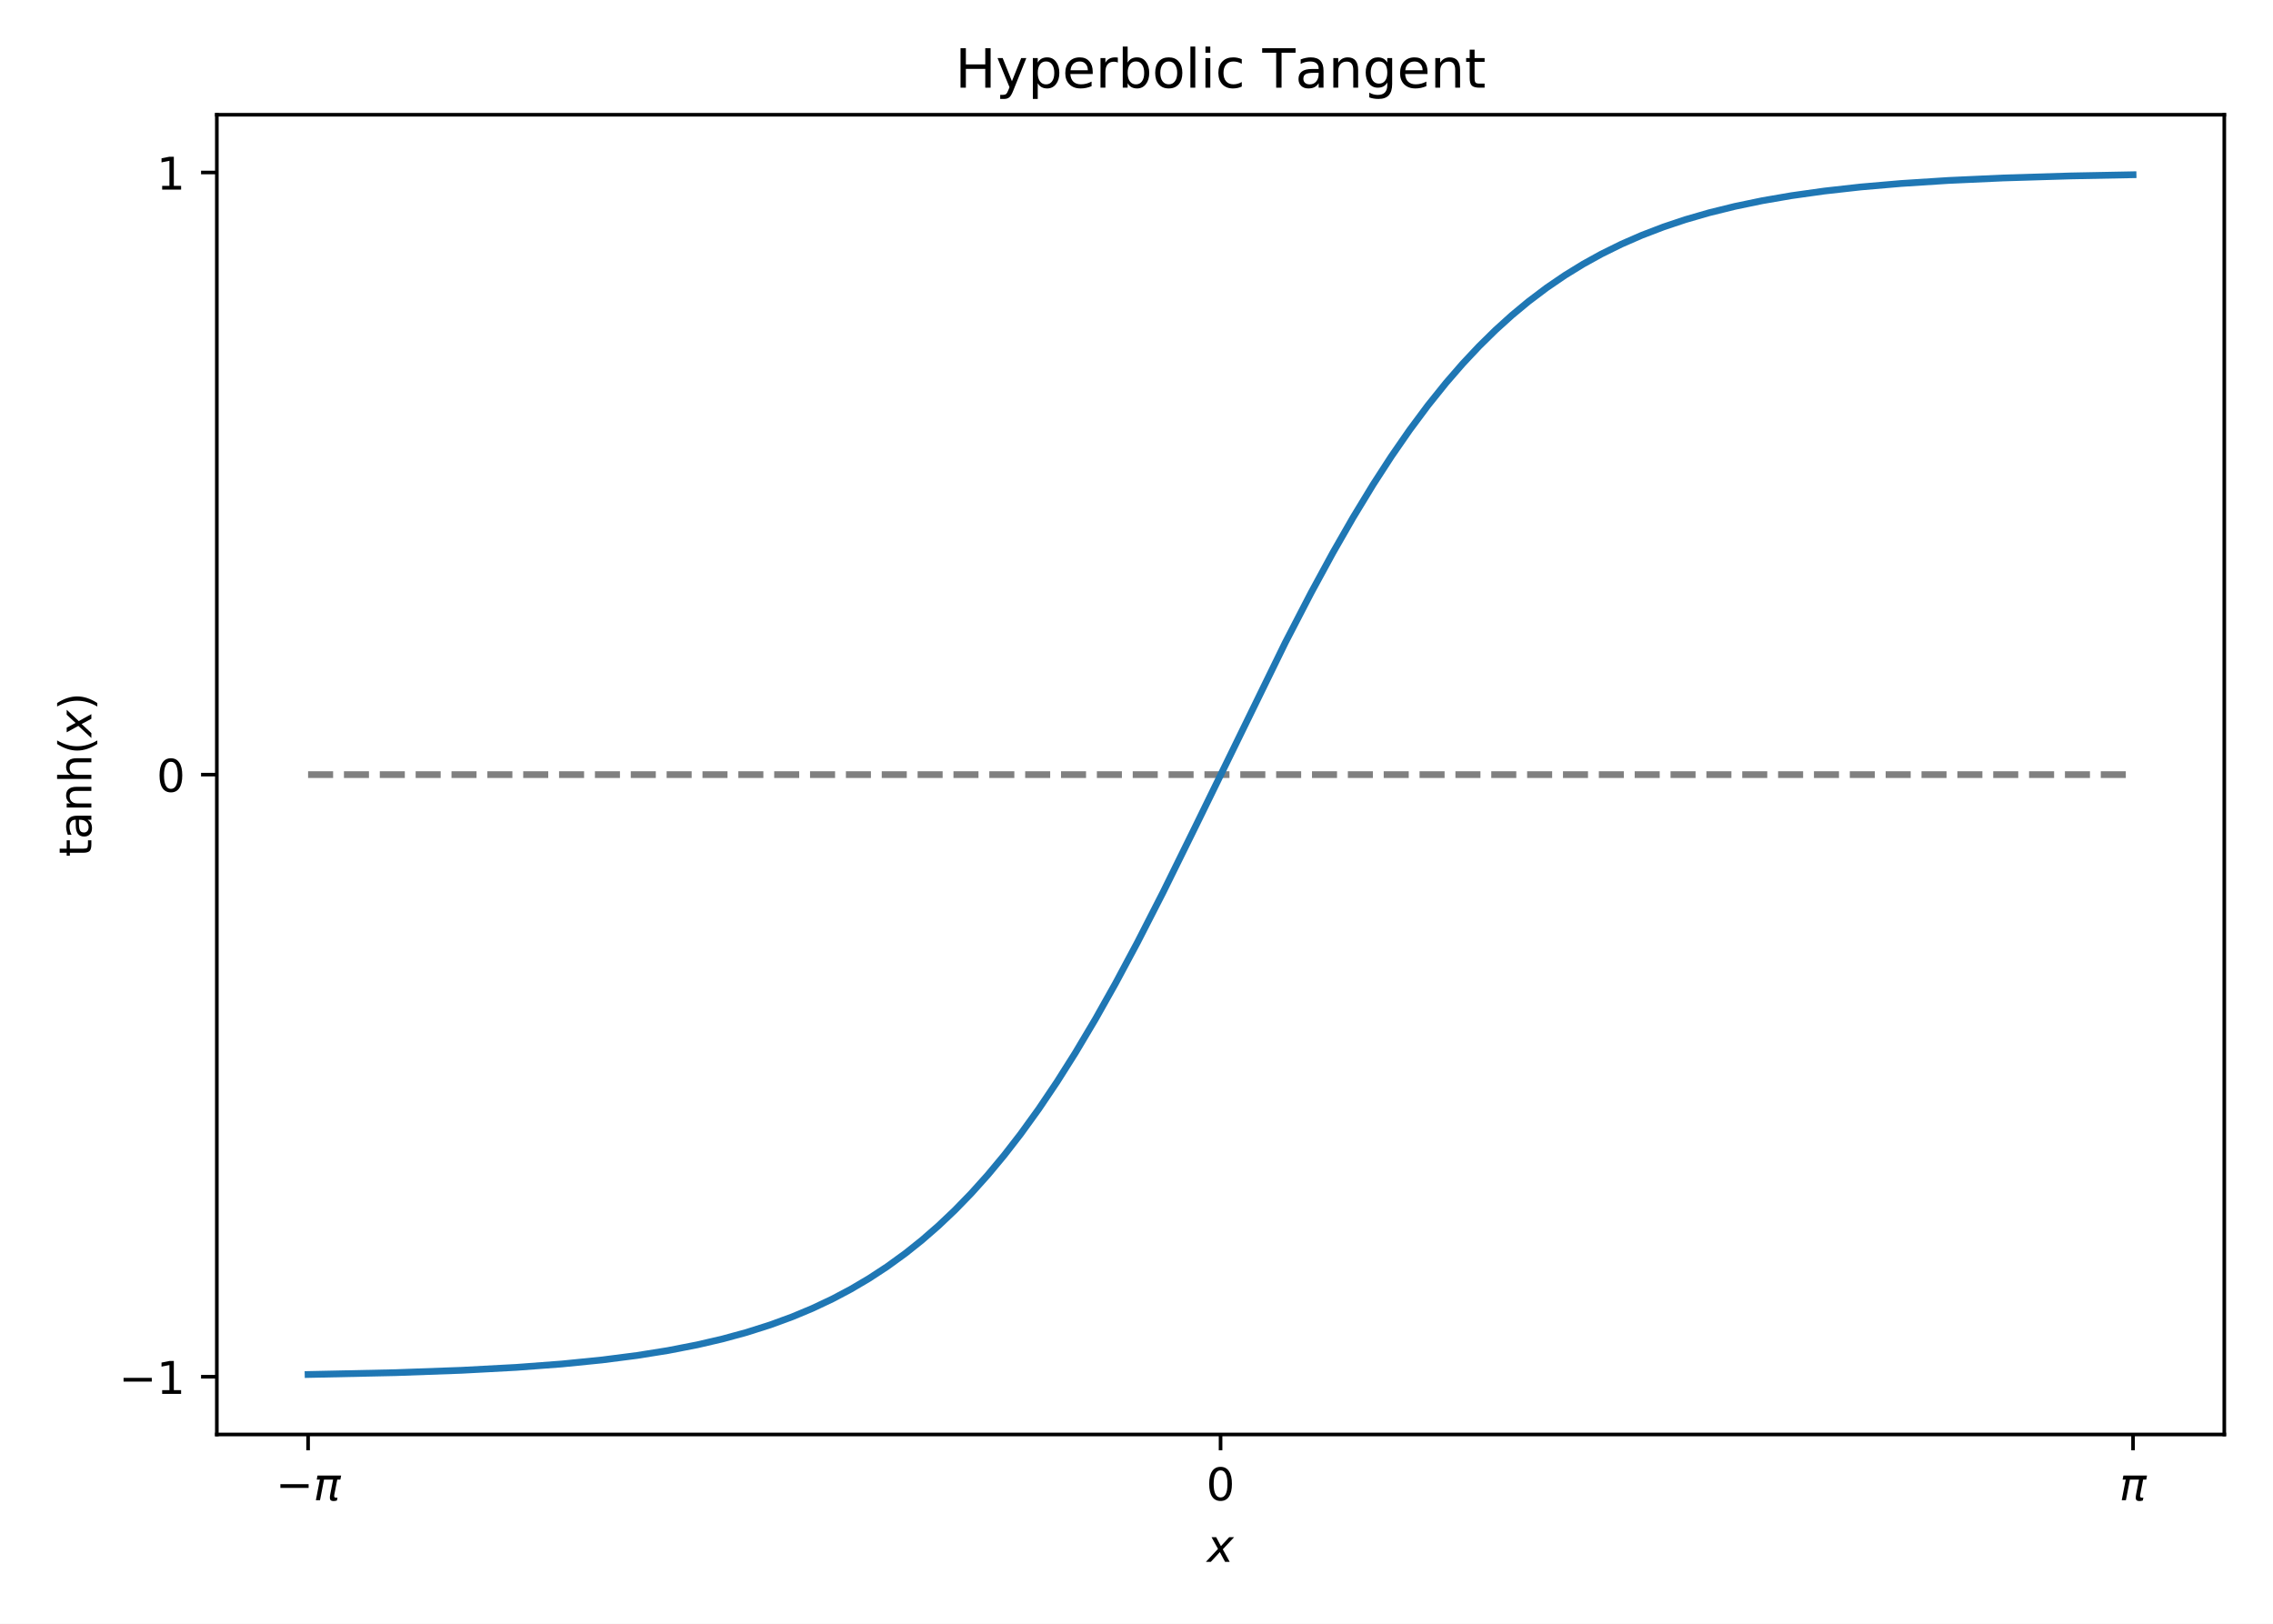
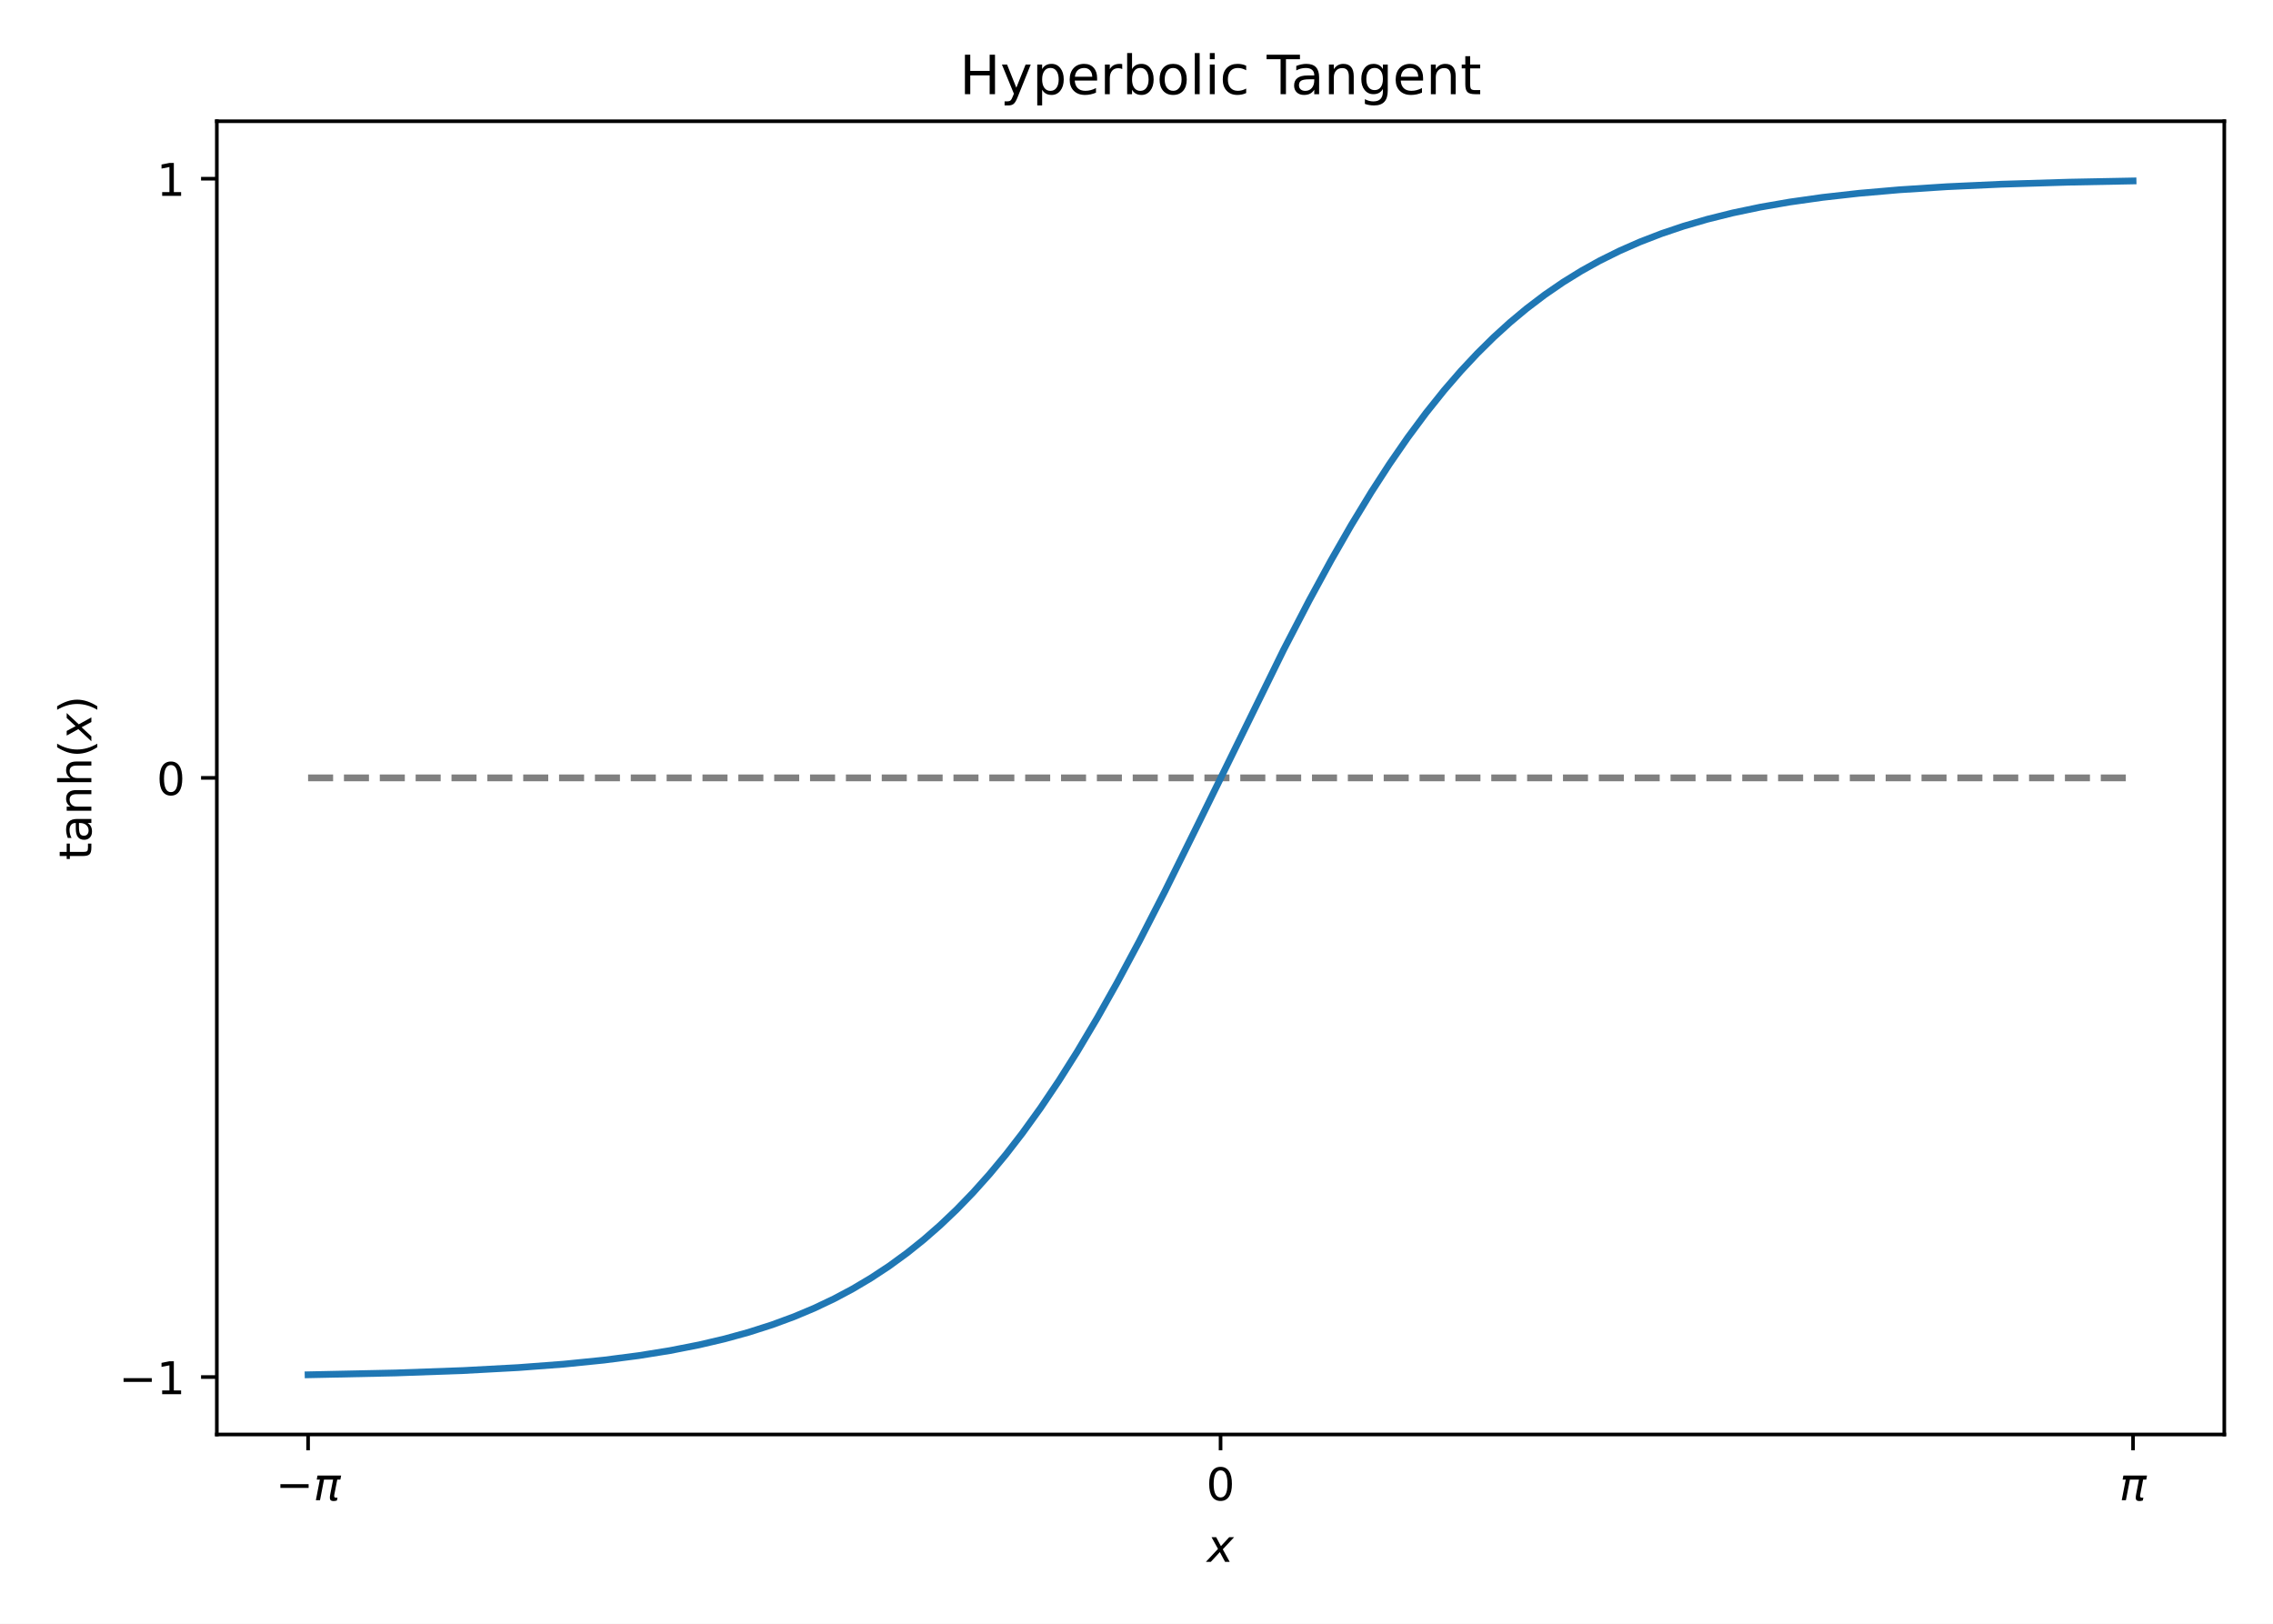
<svg xmlns="http://www.w3.org/2000/svg" xmlns:xlink="http://www.w3.org/1999/xlink" height="360pt" version="1.1" viewBox="0 0 504 360" width="504pt">
  <defs>
-     <style type="text/css">
- *{stroke-linecap:butt;stroke-linejoin:round;}
-   </style>
+     <style type="text/css">*{stroke-linecap:butt;stroke-linejoin:round;}</style>
  </defs>
  <g id="figure_1">
    <g id="patch_1">
      <path d="M 0 360  L 504 360  L 504 0  L 0 0  z " style="fill:#ffffff;" />
    </g>
    <g id="axes_1">
      <g id="patch_2">
-         <path d="M 48.08 318.04  L 493.2 318.04  L 493.2 25.44  L 48.08 25.44  z " style="fill:#ffffff;" />
+         <path d="M 48.08 318.04  L 493.2 318.04  L 493.2 26.88  L 48.08 26.88  z " style="fill:#ffffff;" />
      </g>
      <g id="matplotlib.axis_1">
        <g id="xtick_1">
          <g id="line2d_1">
            <defs>
-               <path d="M 0 0  L 0 3.5  " id="m9253fa648f" style="stroke:#000000;stroke-width:0.8;" />
+               <path d="M 0 0  L 0 3.5  " id="me6d5d33929" style="stroke:#000000;stroke-width:0.8;" />
            </defs>
            <g>
-               <use style="stroke:#000000;stroke-width:0.8;" x="68.313" xlink:href="#m9253fa648f" y="318.04" />
+               <use style="stroke:#000000;stroke-width:0.8;" x="68.313" xlink:href="#me6d5d33929" y="318.04" />
            </g>
          </g>
          <g id="text_1">
-             <defs>
-               <path d="M 10.594 35.5  L 73.188 35.5  L 73.188 27.203  L 10.594 27.203  z " id="DejaVuSans-8722" />
-               <path d="M 9.125 54.688  L 61.531 54.688  L 59.766 45.703  L 52.875 45.703  L 46.344 12.109  Q 45.656 8.594 46.578 7.031  Q 47.469 5.516 50.141 5.516  Q 50.875 5.516 51.953 5.672  Q 53.078 5.766 53.422 5.812  L 52.156 -0.688  Q 50.344 -1.312 48.484 -1.609  Q 46.578 -1.906 44.781 -1.906  Q 38.922 -1.906 37.312 1.266  Q 35.688 4.5 37.359 13.094  L 43.703 45.703  L 23.531 45.703  L 14.656 0  L 5.469 0  L 14.359 45.703  L 7.375 45.703  z " id="DejaVuSans-Oblique-960" />
-             </defs>
            <g transform="translate(61.11273 332.6384)scale(0.1 -0.1)">
-               <use transform="translate(0 0.3125)" xlink:href="#DejaVuSans-8722" />
-               <use transform="translate(83.78906 0.3125)" xlink:href="#DejaVuSans-Oblique-960" />
+               <defs>
+                 <path d="M 678 2272  L 4684 2272  L 4684 1741  L 678 1741  L 678 2272  z " id="DejaVuSans-2212" transform="scale(0.015625)" />
+                 <path d="M 584 3500  L 3938 3500  L 3825 2925  L 3384 2925  L 2966 775  Q 2922 550 2981 450  Q 3038 353 3209 353  Q 3256 353 3325 363  Q 3397 369 3419 372  L 3338 -44  Q 3222 -84 3103 -103  Q 2981 -122 2866 -122  Q 2491 -122 2388 81  Q 2284 288 2391 838  L 2797 2925  L 1506 2925  L 938 0  L 350 0  L 919 2925  L 472 2925  L 584 3500  z " id="DejaVuSans-Oblique-3c0" transform="scale(0.015625)" />
+               </defs>
+               <use transform="translate(0 0.3125)" xlink:href="#DejaVuSans-2212" />
+               <use transform="translate(83.78906 0.3125)" xlink:href="#DejaVuSans-Oblique-3c0" />
            </g>
          </g>
        </g>
        <g id="xtick_2">
          <g id="line2d_2">
            <g>
-               <use style="stroke:#000000;stroke-width:0.8;" x="270.64" xlink:href="#m9253fa648f" y="318.04" />
+               <use style="stroke:#000000;stroke-width:0.8;" x="270.64" xlink:href="#me6d5d33929" y="318.04" />
            </g>
          </g>
          <g id="text_2">
-             <defs>
-               <path d="M 31.781 66.406  Q 24.172 66.406 20.328 58.906  Q 16.5 51.422 16.5 36.375  Q 16.5 21.391 20.328 13.891  Q 24.172 6.391 31.781 6.391  Q 39.453 6.391 43.281 13.891  Q 47.125 21.391 47.125 36.375  Q 47.125 51.422 43.281 58.906  Q 39.453 66.406 31.781 66.406  z M 31.781 74.219  Q 44.047 74.219 50.516 64.516  Q 56.984 54.828 56.984 36.375  Q 56.984 17.969 50.516 8.266  Q 44.047 -1.422 31.781 -1.422  Q 19.531 -1.422 13.062 8.266  Q 6.594 17.969 6.594 36.375  Q 6.594 54.828 13.062 64.516  Q 19.531 74.219 31.781 74.219  z " id="DejaVuSans-48" />
-             </defs>
            <g transform="translate(267.4588 332.6384)scale(0.1 -0.1)">
-               <use xlink:href="#DejaVuSans-48" />
+               <defs>
+                 <path d="M 2034 4250  Q 1547 4250 1301 3770  Q 1056 3291 1056 2328  Q 1056 1369 1301 889  Q 1547 409 2034 409  Q 2525 409 2770 889  Q 3016 1369 3016 2328  Q 3016 3291 2770 3770  Q 2525 4250 2034 4250  z M 2034 4750  Q 2819 4750 3233 4129  Q 3647 3509 3647 2328  Q 3647 1150 3233 529  Q 2819 -91 2034 -91  Q 1250 -91 836 529  Q 422 1150 422 2328  Q 422 3509 836 4129  Q 1250 4750 2034 4750  z " id="DejaVuSans-30" transform="scale(0.015625)" />
+               </defs>
+               <use xlink:href="#DejaVuSans-30" />
            </g>
          </g>
        </g>
        <g id="xtick_3">
          <g id="line2d_3">
            <g>
-               <use style="stroke:#000000;stroke-width:0.8;" x="472.967" xlink:href="#m9253fa648f" y="318.04" />
+               <use style="stroke:#000000;stroke-width:0.8;" x="472.967" xlink:href="#me6d5d33929" y="318.04" />
            </g>
          </g>
          <g id="text_3">
            <g transform="translate(469.9173 332.6384)scale(0.1 -0.1)">
-               <use transform="translate(0 0.3125)" xlink:href="#DejaVuSans-Oblique-960" />
+               <use transform="translate(0 0.3125)" xlink:href="#DejaVuSans-Oblique-3c0" />
            </g>
          </g>
        </g>
        <g id="text_4">
-           <defs>
-             <path d="M 60.016 54.688  L 34.906 27.875  L 50.297 0  L 39.984 0  L 28.422 21.688  L 8.297 0  L -2.594 0  L 24.312 28.812  L 10.016 54.688  L 20.312 54.688  L 30.812 34.906  L 49.125 54.688  z " id="DejaVuSans-Oblique-120" />
-           </defs>
          <g transform="translate(267.64 346.3166)scale(0.1 -0.1)">
-             <use transform="translate(0 0.3125)" xlink:href="#DejaVuSans-Oblique-120" />
+             <defs>
+               <path d="M 3841 3500  L 2234 1784  L 3219 0  L 2559 0  L 1819 1388  L 531 0  L -166 0  L 1556 1844  L 641 3500  L 1300 3500  L 1972 2234  L 3144 3500  L 3841 3500  z " id="DejaVuSans-Oblique-78" transform="scale(0.015625)" />
+             </defs>
+             <use transform="translate(0 0.3125)" xlink:href="#DejaVuSans-Oblique-78" />
          </g>
        </g>
      </g>
      <g id="matplotlib.axis_2">
        <g id="ytick_1">
          <g id="line2d_4">
            <defs>
-               <path d="M 0 0  L -3.5 0  " id="m3c46167d70" style="stroke:#000000;stroke-width:0.8;" />
+               <path d="M 0 0  L -3.5 0  " id="mf6aa033a18" style="stroke:#000000;stroke-width:0.8;" />
            </defs>
            <g>
-               <use style="stroke:#000000;stroke-width:0.8;" x="48.08" xlink:href="#m3c46167d70" y="305.238" />
+               <use style="stroke:#000000;stroke-width:0.8;" x="48.08" xlink:href="#mf6aa033a18" y="305.301" />
            </g>
          </g>
          <g id="text_5">
-             <defs>
-               <path d="M 12.406 8.297  L 28.516 8.297  L 28.516 63.922  L 10.984 60.406  L 10.984 69.391  L 28.422 72.906  L 38.281 72.906  L 38.281 8.297  L 54.391 8.297  L 54.391 0  L 12.406 0  z " id="DejaVuSans-49" />
-             </defs>
-             <g transform="translate(26.33781 309.0369)scale(0.1 -0.1)">
-               <use xlink:href="#DejaVuSans-8722" />
-               <use x="83.789" xlink:href="#DejaVuSans-49" />
+             <g transform="translate(26.33781 309.0999)scale(0.1 -0.1)">
+               <defs>
+                 <path d="M 794 531  L 1825 531  L 1825 4091  L 703 3866  L 703 4441  L 1819 4666  L 2450 4666  L 2450 531  L 3481 531  L 3481 0  L 794 0  L 794 531  z " id="DejaVuSans-31" transform="scale(0.015625)" />
+               </defs>
+               <use xlink:href="#DejaVuSans-2212" />
+               <use x="83.789" xlink:href="#DejaVuSans-31" />
            </g>
          </g>
        </g>
        <g id="ytick_2">
          <g id="line2d_5">
            <g>
-               <use style="stroke:#000000;stroke-width:0.8;" x="48.08" xlink:href="#m3c46167d70" y="171.74" />
+               <use style="stroke:#000000;stroke-width:0.8;" x="48.08" xlink:href="#mf6aa033a18" y="172.46" />
            </g>
          </g>
          <g id="text_6">
-             <g transform="translate(34.7175 175.5392)scale(0.1 -0.1)">
-               <use xlink:href="#DejaVuSans-48" />
+             <g transform="translate(34.7175 176.2592)scale(0.1 -0.1)">
+               <use xlink:href="#DejaVuSans-30" />
            </g>
          </g>
        </g>
        <g id="ytick_3">
          <g id="line2d_6">
            <g>
-               <use style="stroke:#000000;stroke-width:0.8;" x="48.08" xlink:href="#m3c46167d70" y="38.242" />
+               <use style="stroke:#000000;stroke-width:0.8;" x="48.08" xlink:href="#mf6aa033a18" y="39.619" />
            </g>
          </g>
          <g id="text_7">
-             <g transform="translate(34.7175 42.04155)scale(0.1 -0.1)">
-               <use xlink:href="#DejaVuSans-49" />
+             <g transform="translate(34.7175 43.41854)scale(0.1 -0.1)">
+               <use xlink:href="#DejaVuSans-31" />
            </g>
          </g>
        </g>
        <g id="text_8">
-           <defs>
-             <path d="M 18.312 70.219  L 18.312 54.688  L 36.812 54.688  L 36.812 47.703  L 18.312 47.703  L 18.312 18.016  Q 18.312 11.328 20.141 9.422  Q 21.969 7.516 27.594 7.516  L 36.812 7.516  L 36.812 0  L 27.594 0  Q 17.188 0 13.234 3.875  Q 9.281 7.766 9.281 18.016  L 9.281 47.703  L 2.688 47.703  L 2.688 54.688  L 9.281 54.688  L 9.281 70.219  z " id="DejaVuSans-116" />
-             <path d="M 34.281 27.484  Q 23.391 27.484 19.188 25  Q 14.984 22.516 14.984 16.5  Q 14.984 11.719 18.141 8.906  Q 21.297 6.109 26.703 6.109  Q 34.188 6.109 38.703 11.406  Q 43.219 16.703 43.219 25.484  L 43.219 27.484  z M 52.203 31.203  L 52.203 0  L 43.219 0  L 43.219 8.297  Q 40.141 3.328 35.547 0.953  Q 30.953 -1.422 24.312 -1.422  Q 15.922 -1.422 10.953 3.297  Q 6 8.016 6 15.922  Q 6 25.141 12.172 29.828  Q 18.359 34.516 30.609 34.516  L 43.219 34.516  L 43.219 35.406  Q 43.219 41.609 39.141 45  Q 35.062 48.391 27.688 48.391  Q 23 48.391 18.547 47.266  Q 14.109 46.141 10.016 43.891  L 10.016 52.203  Q 14.938 54.109 19.578 55.047  Q 24.219 56 28.609 56  Q 40.484 56 46.344 49.844  Q 52.203 43.703 52.203 31.203  z " id="DejaVuSans-97" />
-             <path d="M 54.891 33.016  L 54.891 0  L 45.906 0  L 45.906 32.719  Q 45.906 40.484 42.875 44.328  Q 39.844 48.188 33.797 48.188  Q 26.516 48.188 22.312 43.547  Q 18.109 38.922 18.109 30.906  L 18.109 0  L 9.078 0  L 9.078 54.688  L 18.109 54.688  L 18.109 46.188  Q 21.344 51.125 25.703 53.562  Q 30.078 56 35.797 56  Q 45.219 56 50.047 50.172  Q 54.891 44.344 54.891 33.016  z " id="DejaVuSans-110" />
-             <path d="M 54.891 33.016  L 54.891 0  L 45.906 0  L 45.906 32.719  Q 45.906 40.484 42.875 44.328  Q 39.844 48.188 33.797 48.188  Q 26.516 48.188 22.312 43.547  Q 18.109 38.922 18.109 30.906  L 18.109 0  L 9.078 0  L 9.078 75.984  L 18.109 75.984  L 18.109 46.188  Q 21.344 51.125 25.703 53.562  Q 30.078 56 35.797 56  Q 45.219 56 50.047 50.172  Q 54.891 44.344 54.891 33.016  z " id="DejaVuSans-104" />
-             <path d="M 31 75.875  Q 24.469 64.656 21.281 53.656  Q 18.109 42.672 18.109 31.391  Q 18.109 20.125 21.312 9.062  Q 24.516 -2 31 -13.188  L 23.188 -13.188  Q 15.875 -1.703 12.234 9.375  Q 8.594 20.453 8.594 31.391  Q 8.594 42.281 12.203 53.312  Q 15.828 64.359 23.188 75.875  z " id="DejaVuSans-40" />
-             <path d="M 8.016 75.875  L 15.828 75.875  Q 23.141 64.359 26.781 53.312  Q 30.422 42.281 30.422 31.391  Q 30.422 20.453 26.781 9.375  Q 23.141 -1.703 15.828 -13.188  L 8.016 -13.188  Q 14.5 -2 17.703 9.062  Q 20.906 20.125 20.906 31.391  Q 20.906 42.672 17.703 53.656  Q 14.5 64.656 8.016 75.875  z " id="DejaVuSans-41" />
-           </defs>
-           <g transform="translate(20.25812 189.99)rotate(-90)scale(0.1 -0.1)">
-             <use transform="translate(0 0.015625)" xlink:href="#DejaVuSans-116" />
-             <use transform="translate(39.20898 0.015625)" xlink:href="#DejaVuSans-97" />
-             <use transform="translate(100.4883 0.015625)" xlink:href="#DejaVuSans-110" />
-             <use transform="translate(163.8672 0.015625)" xlink:href="#DejaVuSans-104" />
-             <use transform="translate(227.2461 0.015625)" xlink:href="#DejaVuSans-40" />
-             <use transform="translate(266.2598 0.015625)" xlink:href="#DejaVuSans-Oblique-120" />
-             <use transform="translate(325.4395 0.015625)" xlink:href="#DejaVuSans-41" />
+           <g transform="translate(20.25812 190.71)rotate(-90)scale(0.1 -0.1)">
+             <defs>
+               <path d="M 1172 4494  L 1172 3500  L 2356 3500  L 2356 3053  L 1172 3053  L 1172 1153  Q 1172 725 1289 603  Q 1406 481 1766 481  L 2356 481  L 2356 0  L 1766 0  Q 1100 0 847 248  Q 594 497 594 1153  L 594 3053  L 172 3053  L 172 3500  L 594 3500  L 594 4494  L 1172 4494  z " id="DejaVuSans-74" transform="scale(0.015625)" />
+               <path d="M 2194 1759  Q 1497 1759 1228 1600  Q 959 1441 959 1056  Q 959 750 1161 570  Q 1363 391 1709 391  Q 2188 391 2477 730  Q 2766 1069 2766 1631  L 2766 1759  L 2194 1759  z M 3341 1997  L 3341 0  L 2766 0  L 2766 531  Q 2569 213 2275 61  Q 1981 -91 1556 -91  Q 1019 -91 701 211  Q 384 513 384 1019  Q 384 1609 779 1909  Q 1175 2209 1959 2209  L 2766 2209  L 2766 2266  Q 2766 2663 2505 2880  Q 2244 3097 1772 3097  Q 1472 3097 1187 3025  Q 903 2953 641 2809  L 641 3341  Q 956 3463 1253 3523  Q 1550 3584 1831 3584  Q 2591 3584 2966 3190  Q 3341 2797 3341 1997  z " id="DejaVuSans-61" transform="scale(0.015625)" />
+               <path d="M 3513 2113  L 3513 0  L 2938 0  L 2938 2094  Q 2938 2591 2744 2837  Q 2550 3084 2163 3084  Q 1697 3084 1428 2787  Q 1159 2491 1159 1978  L 1159 0  L 581 0  L 581 3500  L 1159 3500  L 1159 2956  Q 1366 3272 1645 3428  Q 1925 3584 2291 3584  Q 2894 3584 3203 3211  Q 3513 2838 3513 2113  z " id="DejaVuSans-6e" transform="scale(0.015625)" />
+               <path d="M 3513 2113  L 3513 0  L 2938 0  L 2938 2094  Q 2938 2591 2744 2837  Q 2550 3084 2163 3084  Q 1697 3084 1428 2787  Q 1159 2491 1159 1978  L 1159 0  L 581 0  L 581 4863  L 1159 4863  L 1159 2956  Q 1366 3272 1645 3428  Q 1925 3584 2291 3584  Q 2894 3584 3203 3211  Q 3513 2838 3513 2113  z " id="DejaVuSans-68" transform="scale(0.015625)" />
+               <path d="M 1984 4856  Q 1566 4138 1362 3434  Q 1159 2731 1159 2009  Q 1159 1288 1364 580  Q 1569 -128 1984 -844  L 1484 -844  Q 1016 -109 783 600  Q 550 1309 550 2009  Q 550 2706 781 3412  Q 1013 4119 1484 4856  L 1984 4856  z " id="DejaVuSans-28" transform="scale(0.015625)" />
+               <path d="M 513 4856  L 1013 4856  Q 1481 4119 1714 3412  Q 1947 2706 1947 2009  Q 1947 1309 1714 600  Q 1481 -109 1013 -844  L 513 -844  Q 928 -128 1133 580  Q 1338 1288 1338 2009  Q 1338 2731 1133 3434  Q 928 4138 513 4856  z " id="DejaVuSans-29" transform="scale(0.015625)" />
+             </defs>
+             <use transform="translate(0 0.015625)" xlink:href="#DejaVuSans-74" />
+             <use transform="translate(39.20898 0.015625)" xlink:href="#DejaVuSans-61" />
+             <use transform="translate(100.4883 0.015625)" xlink:href="#DejaVuSans-6e" />
+             <use transform="translate(163.8672 0.015625)" xlink:href="#DejaVuSans-68" />
+             <use transform="translate(227.2461 0.015625)" xlink:href="#DejaVuSans-28" />
+             <use transform="translate(266.2598 0.015625)" xlink:href="#DejaVuSans-Oblique-78" />
+             <use transform="translate(325.4395 0.015625)" xlink:href="#DejaVuSans-29" />
          </g>
        </g>
      </g>
      <g id="LineCollection_1">
-         <path clip-path="url(#p6146982aa7)" d="M 68.313 171.74  L 472.967 171.74  " style="fill:none;stroke:#808080;stroke-dasharray:5.55,2.4;stroke-dashoffset:0;stroke-width:1.5;" />
+         <path clip-path="url(#p90cc97d00e)" d="M 68.313 172.46  L 472.967 172.46  " style="fill:none;stroke:#808080;stroke-dasharray:5.55,2.4;stroke-dashoffset:0;stroke-width:1.5;" />
      </g>
      <g id="line2d_7">
-         <path clip-path="url(#p6146982aa7)" d="M 68.313 304.74  L 87.756 304.329  L 102.338 303.811  L 114.49 303.162  L 124.616 302.403  L 133.527 301.512  L 141.223 300.524  L 148.109 299.425  L 154.59 298.163  L 160.261 296.844  L 165.527 295.407  L 170.793 293.736  L 175.654 291.955  L 180.109 290.096  L 184.565 287.994  L 188.615 285.851  L 192.666 283.464  L 196.717 280.812  L 200.767 277.874  L 204.413 274.965  L 208.058 271.791  L 211.704 268.336  L 215.349 264.586  L 218.995 260.53  L 222.64 256.156  L 226.286 251.457  L 230.337 245.852  L 234.387 239.841  L 238.438 233.433  L 242.893 225.942  L 247.349 218.019  L 252.21 208.933  L 257.881 197.848  L 265.172 183.048  L 285.02 142.419  L 290.69 131.471  L 295.551 122.533  L 300.007 114.762  L 304.462 107.437  L 308.513 101.186  L 312.564 95.337  L 316.614 89.894  L 320.665 84.855  L 324.31 80.658  L 327.956 76.773  L 331.601 73.189  L 335.247 69.892  L 338.893 66.867  L 342.943 63.808  L 346.994 61.044  L 351.044 58.554  L 355.095 56.316  L 359.551 54.119  L 364.006 52.174  L 368.867 50.311  L 373.728 48.686  L 378.993 47.163  L 384.664 45.763  L 390.74 44.5  L 397.221 43.381  L 404.512 42.356  L 412.613 41.452  L 421.525 40.683  L 432.056 40.007  L 444.208 39.455  L 459.195 39.005  L 472.967 38.74  L 472.967 38.74  " style="fill:none;stroke:#1f77b4;stroke-linecap:square;stroke-width:1.5;" />
+         <path clip-path="url(#p90cc97d00e)" d="M 68.313 304.805  L 87.756 304.396  L 102.743 303.863  L 114.895 303.209  L 125.021 302.445  L 133.932 301.547  L 141.629 300.552  L 148.515 299.445  L 154.995 298.174  L 160.666 296.846  L 165.932 295.399  L 171.198 293.717  L 176.059 291.925  L 180.514 290.054  L 184.97 287.939  L 189.02 285.783  L 193.071 283.382  L 197.122 280.716  L 201.172 277.762  L 204.818 274.84  L 208.463 271.651  L 212.109 268.181  L 215.754 264.416  L 219.4 260.345  L 223.045 255.957  L 226.691 251.245  L 230.742 245.627  L 234.792 239.606  L 238.843 233.19  L 243.298 225.696  L 247.754 217.774  L 252.615 208.698  L 258.286 197.635  L 265.577 182.882  L 284.615 144.079  L 290.285 133.15  L 295.146 124.218  L 299.602 116.448  L 304.057 109.117  L 308.108 102.857  L 312.159 96.997  L 316.209 91.54  L 320.26 86.486  L 323.905 82.275  L 327.551 78.375  L 331.196 74.776  L 334.842 71.464  L 338.487 68.425  L 342.538 65.35  L 346.589 62.571  L 350.639 60.067  L 354.69 57.816  L 359.146 55.606  L 363.601 53.649  L 368.462 51.773  L 373.323 50.138  L 378.588 48.605  L 384.259 47.195  L 390.335 45.923  L 396.816 44.797  L 404.107 43.764  L 412.208 42.853  L 421.12 42.079  L 431.651 41.397  L 443.803 40.841  L 458.79 40.388  L 472.967 40.115  L 472.967 40.115  " style="fill:none;stroke:#1f77b4;stroke-linecap:square;stroke-width:1.5;" />
      </g>
      <g id="patch_3">
-         <path d="M 48.08 318.04  L 48.08 25.44  " style="fill:none;stroke:#000000;stroke-linecap:square;stroke-linejoin:miter;stroke-width:0.8;" />
+         <path d="M 48.08 318.04  L 48.08 26.88  " style="fill:none;stroke:#000000;stroke-linecap:square;stroke-linejoin:miter;stroke-width:0.8;" />
      </g>
      <g id="patch_4">
-         <path d="M 493.2 318.04  L 493.2 25.44  " style="fill:none;stroke:#000000;stroke-linecap:square;stroke-linejoin:miter;stroke-width:0.8;" />
+         <path d="M 493.2 318.04  L 493.2 26.88  " style="fill:none;stroke:#000000;stroke-linecap:square;stroke-linejoin:miter;stroke-width:0.8;" />
      </g>
      <g id="patch_5">
        <path d="M 48.08 318.04  L 493.2 318.04  " style="fill:none;stroke:#000000;stroke-linecap:square;stroke-linejoin:miter;stroke-width:0.8;" />
      </g>
      <g id="patch_6">
-         <path d="M 48.08 25.44  L 493.2 25.44  " style="fill:none;stroke:#000000;stroke-linecap:square;stroke-linejoin:miter;stroke-width:0.8;" />
+         <path d="M 48.08 26.88  L 493.2 26.88  " style="fill:none;stroke:#000000;stroke-linecap:square;stroke-linejoin:miter;stroke-width:0.8;" />
      </g>
      <g id="text_9">
-         <defs>
-           <path d="M 9.812 72.906  L 19.672 72.906  L 19.672 43.016  L 55.516 43.016  L 55.516 72.906  L 65.375 72.906  L 65.375 0  L 55.516 0  L 55.516 34.719  L 19.672 34.719  L 19.672 0  L 9.812 0  z " id="DejaVuSans-72" />
-           <path d="M 32.172 -5.078  Q 28.375 -14.844 24.75 -17.812  Q 21.141 -20.797 15.094 -20.797  L 7.906 -20.797  L 7.906 -13.281  L 13.188 -13.281  Q 16.891 -13.281 18.938 -11.516  Q 21 -9.766 23.484 -3.219  L 25.094 0.875  L 2.984 54.688  L 12.5 54.688  L 29.594 11.922  L 46.688 54.688  L 56.203 54.688  z " id="DejaVuSans-121" />
-           <path d="M 18.109 8.203  L 18.109 -20.797  L 9.078 -20.797  L 9.078 54.688  L 18.109 54.688  L 18.109 46.391  Q 20.953 51.266 25.266 53.625  Q 29.594 56 35.594 56  Q 45.562 56 51.781 48.094  Q 58.016 40.188 58.016 27.297  Q 58.016 14.406 51.781 6.484  Q 45.562 -1.422 35.594 -1.422  Q 29.594 -1.422 25.266 0.953  Q 20.953 3.328 18.109 8.203  z M 48.688 27.297  Q 48.688 37.203 44.609 42.844  Q 40.531 48.484 33.406 48.484  Q 26.266 48.484 22.188 42.844  Q 18.109 37.203 18.109 27.297  Q 18.109 17.391 22.188 11.75  Q 26.266 6.109 33.406 6.109  Q 40.531 6.109 44.609 11.75  Q 48.688 17.391 48.688 27.297  z " id="DejaVuSans-112" />
-           <path d="M 56.203 29.594  L 56.203 25.203  L 14.891 25.203  Q 15.484 15.922 20.484 11.062  Q 25.484 6.203 34.422 6.203  Q 39.594 6.203 44.453 7.469  Q 49.312 8.734 54.109 11.281  L 54.109 2.781  Q 49.266 0.734 44.188 -0.344  Q 39.109 -1.422 33.891 -1.422  Q 20.797 -1.422 13.156 6.188  Q 5.516 13.812 5.516 26.812  Q 5.516 40.234 12.766 48.109  Q 20.016 56 32.328 56  Q 43.359 56 49.781 48.891  Q 56.203 41.797 56.203 29.594  z M 47.219 32.234  Q 47.125 39.594 43.094 43.984  Q 39.062 48.391 32.422 48.391  Q 24.906 48.391 20.391 44.141  Q 15.875 39.891 15.188 32.172  z " id="DejaVuSans-101" />
-           <path d="M 41.109 46.297  Q 39.594 47.172 37.812 47.578  Q 36.031 48 33.891 48  Q 26.266 48 22.188 43.047  Q 18.109 38.094 18.109 28.812  L 18.109 0  L 9.078 0  L 9.078 54.688  L 18.109 54.688  L 18.109 46.188  Q 20.953 51.172 25.484 53.578  Q 30.031 56 36.531 56  Q 37.453 56 38.578 55.875  Q 39.703 55.766 41.062 55.516  z " id="DejaVuSans-114" />
-           <path d="M 48.688 27.297  Q 48.688 37.203 44.609 42.844  Q 40.531 48.484 33.406 48.484  Q 26.266 48.484 22.188 42.844  Q 18.109 37.203 18.109 27.297  Q 18.109 17.391 22.188 11.75  Q 26.266 6.109 33.406 6.109  Q 40.531 6.109 44.609 11.75  Q 48.688 17.391 48.688 27.297  z M 18.109 46.391  Q 20.953 51.266 25.266 53.625  Q 29.594 56 35.594 56  Q 45.562 56 51.781 48.094  Q 58.016 40.188 58.016 27.297  Q 58.016 14.406 51.781 6.484  Q 45.562 -1.422 35.594 -1.422  Q 29.594 -1.422 25.266 0.953  Q 20.953 3.328 18.109 8.203  L 18.109 0  L 9.078 0  L 9.078 75.984  L 18.109 75.984  z " id="DejaVuSans-98" />
-           <path d="M 30.609 48.391  Q 23.391 48.391 19.188 42.75  Q 14.984 37.109 14.984 27.297  Q 14.984 17.484 19.156 11.844  Q 23.344 6.203 30.609 6.203  Q 37.797 6.203 41.984 11.859  Q 46.188 17.531 46.188 27.297  Q 46.188 37.016 41.984 42.703  Q 37.797 48.391 30.609 48.391  z M 30.609 56  Q 42.328 56 49.016 48.375  Q 55.719 40.766 55.719 27.297  Q 55.719 13.875 49.016 6.219  Q 42.328 -1.422 30.609 -1.422  Q 18.844 -1.422 12.172 6.219  Q 5.516 13.875 5.516 27.297  Q 5.516 40.766 12.172 48.375  Q 18.844 56 30.609 56  z " id="DejaVuSans-111" />
-           <path d="M 9.422 75.984  L 18.406 75.984  L 18.406 0  L 9.422 0  z " id="DejaVuSans-108" />
-           <path d="M 9.422 54.688  L 18.406 54.688  L 18.406 0  L 9.422 0  z M 9.422 75.984  L 18.406 75.984  L 18.406 64.594  L 9.422 64.594  z " id="DejaVuSans-105" />
-           <path d="M 48.781 52.594  L 48.781 44.188  Q 44.969 46.297 41.141 47.344  Q 37.312 48.391 33.406 48.391  Q 24.656 48.391 19.812 42.844  Q 14.984 37.312 14.984 27.297  Q 14.984 17.281 19.812 11.734  Q 24.656 6.203 33.406 6.203  Q 37.312 6.203 41.141 7.25  Q 44.969 8.297 48.781 10.406  L 48.781 2.094  Q 45.016 0.344 40.984 -0.531  Q 36.969 -1.422 32.422 -1.422  Q 20.062 -1.422 12.781 6.344  Q 5.516 14.109 5.516 27.297  Q 5.516 40.672 12.859 48.328  Q 20.219 56 33.016 56  Q 37.156 56 41.109 55.141  Q 45.062 54.297 48.781 52.594  z " id="DejaVuSans-99" />
-           <path id="DejaVuSans-32" />
-           <path d="M -0.297 72.906  L 61.375 72.906  L 61.375 64.594  L 35.5 64.594  L 35.5 0  L 25.594 0  L 25.594 64.594  L -0.297 64.594  z " id="DejaVuSans-84" />
-           <path d="M 45.406 27.984  Q 45.406 37.75 41.375 43.109  Q 37.359 48.484 30.078 48.484  Q 22.859 48.484 18.828 43.109  Q 14.797 37.75 14.797 27.984  Q 14.797 18.266 18.828 12.891  Q 22.859 7.516 30.078 7.516  Q 37.359 7.516 41.375 12.891  Q 45.406 18.266 45.406 27.984  z M 54.391 6.781  Q 54.391 -7.172 48.188 -13.984  Q 42 -20.797 29.203 -20.797  Q 24.469 -20.797 20.266 -20.094  Q 16.062 -19.391 12.109 -17.922  L 12.109 -9.188  Q 16.062 -11.328 19.922 -12.344  Q 23.781 -13.375 27.781 -13.375  Q 36.625 -13.375 41.016 -8.766  Q 45.406 -4.156 45.406 5.172  L 45.406 9.625  Q 42.625 4.781 38.281 2.391  Q 33.938 0 27.875 0  Q 17.828 0 11.672 7.656  Q 5.516 15.328 5.516 27.984  Q 5.516 40.672 11.672 48.328  Q 17.828 56 27.875 56  Q 33.938 56 38.281 53.609  Q 42.625 51.219 45.406 46.391  L 45.406 54.688  L 54.391 54.688  z " id="DejaVuSans-103" />
-         </defs>
-         <g transform="translate(211.8044 19.44)scale(0.12 -0.12)">
-           <use xlink:href="#DejaVuSans-72" />
-           <use x="75.195" xlink:href="#DejaVuSans-121" />
-           <use x="134.375" xlink:href="#DejaVuSans-112" />
-           <use x="197.852" xlink:href="#DejaVuSans-101" />
-           <use x="259.375" xlink:href="#DejaVuSans-114" />
-           <use x="300.488" xlink:href="#DejaVuSans-98" />
-           <use x="363.965" xlink:href="#DejaVuSans-111" />
-           <use x="425.146" xlink:href="#DejaVuSans-108" />
-           <use x="452.93" xlink:href="#DejaVuSans-105" />
-           <use x="480.713" xlink:href="#DejaVuSans-99" />
-           <use x="535.693" xlink:href="#DejaVuSans-32" />
-           <use x="567.48" xlink:href="#DejaVuSans-84" />
-           <use x="628.314" xlink:href="#DejaVuSans-97" />
-           <use x="689.594" xlink:href="#DejaVuSans-110" />
-           <use x="752.973" xlink:href="#DejaVuSans-103" />
-           <use x="816.449" xlink:href="#DejaVuSans-101" />
-           <use x="877.973" xlink:href="#DejaVuSans-110" />
-           <use x="941.352" xlink:href="#DejaVuSans-116" />
+         <g transform="translate(212.7794 20.88)scale(0.12 -0.12)">
+           <defs>
+             <path d="M 628 4666  L 1259 4666  L 1259 2753  L 3553 2753  L 3553 4666  L 4184 4666  L 4184 0  L 3553 0  L 3553 2222  L 1259 2222  L 1259 0  L 628 0  L 628 4666  z " id="DejaVuSans-48" transform="scale(0.015625)" />
+             <path d="M 2059 -325  Q 1816 -950 1584 -1140  Q 1353 -1331 966 -1331  L 506 -1331  L 506 -850  L 844 -850  Q 1081 -850 1212 -737  Q 1344 -625 1503 -206  L 1606 56  L 191 3500  L 800 3500  L 1894 763  L 2988 3500  L 3597 3500  L 2059 -325  z " id="DejaVuSans-79" transform="scale(0.015625)" />
+             <path d="M 1159 525  L 1159 -1331  L 581 -1331  L 581 3500  L 1159 3500  L 1159 2969  Q 1341 3281 1617 3432  Q 1894 3584 2278 3584  Q 2916 3584 3314 3078  Q 3713 2572 3713 1747  Q 3713 922 3314 415  Q 2916 -91 2278 -91  Q 1894 -91 1617 61  Q 1341 213 1159 525  z M 3116 1747  Q 3116 2381 2855 2742  Q 2594 3103 2138 3103  Q 1681 3103 1420 2742  Q 1159 2381 1159 1747  Q 1159 1113 1420 752  Q 1681 391 2138 391  Q 2594 391 2855 752  Q 3116 1113 3116 1747  z " id="DejaVuSans-70" transform="scale(0.015625)" />
+             <path d="M 3597 1894  L 3597 1613  L 953 1613  Q 991 1019 1311 708  Q 1631 397 2203 397  Q 2534 397 2845 478  Q 3156 559 3463 722  L 3463 178  Q 3153 47 2828 -22  Q 2503 -91 2169 -91  Q 1331 -91 842 396  Q 353 884 353 1716  Q 353 2575 817 3079  Q 1281 3584 2069 3584  Q 2775 3584 3186 3129  Q 3597 2675 3597 1894  z M 3022 2063  Q 3016 2534 2758 2815  Q 2500 3097 2075 3097  Q 1594 3097 1305 2825  Q 1016 2553 972 2059  L 3022 2063  z " id="DejaVuSans-65" transform="scale(0.015625)" />
+             <path d="M 2631 2963  Q 2534 3019 2420 3045  Q 2306 3072 2169 3072  Q 1681 3072 1420 2755  Q 1159 2438 1159 1844  L 1159 0  L 581 0  L 581 3500  L 1159 3500  L 1159 2956  Q 1341 3275 1631 3429  Q 1922 3584 2338 3584  Q 2397 3584 2469 3576  Q 2541 3569 2628 3553  L 2631 2963  z " id="DejaVuSans-72" transform="scale(0.015625)" />
+             <path d="M 3116 1747  Q 3116 2381 2855 2742  Q 2594 3103 2138 3103  Q 1681 3103 1420 2742  Q 1159 2381 1159 1747  Q 1159 1113 1420 752  Q 1681 391 2138 391  Q 2594 391 2855 752  Q 3116 1113 3116 1747  z M 1159 2969  Q 1341 3281 1617 3432  Q 1894 3584 2278 3584  Q 2916 3584 3314 3078  Q 3713 2572 3713 1747  Q 3713 922 3314 415  Q 2916 -91 2278 -91  Q 1894 -91 1617 61  Q 1341 213 1159 525  L 1159 0  L 581 0  L 581 4863  L 1159 4863  L 1159 2969  z " id="DejaVuSans-62" transform="scale(0.015625)" />
+             <path d="M 1959 3097  Q 1497 3097 1228 2736  Q 959 2375 959 1747  Q 959 1119 1226 758  Q 1494 397 1959 397  Q 2419 397 2687 759  Q 2956 1122 2956 1747  Q 2956 2369 2687 2733  Q 2419 3097 1959 3097  z M 1959 3584  Q 2709 3584 3137 3096  Q 3566 2609 3566 1747  Q 3566 888 3137 398  Q 2709 -91 1959 -91  Q 1206 -91 779 398  Q 353 888 353 1747  Q 353 2609 779 3096  Q 1206 3584 1959 3584  z " id="DejaVuSans-6f" transform="scale(0.015625)" />
+             <path d="M 603 4863  L 1178 4863  L 1178 0  L 603 0  L 603 4863  z " id="DejaVuSans-6c" transform="scale(0.015625)" />
+             <path d="M 603 3500  L 1178 3500  L 1178 0  L 603 0  L 603 3500  z M 603 4863  L 1178 4863  L 1178 4134  L 603 4134  L 603 4863  z " id="DejaVuSans-69" transform="scale(0.015625)" />
+             <path d="M 3122 3366  L 3122 2828  Q 2878 2963 2633 3030  Q 2388 3097 2138 3097  Q 1578 3097 1268 2742  Q 959 2388 959 1747  Q 959 1106 1268 751  Q 1578 397 2138 397  Q 2388 397 2633 464  Q 2878 531 3122 666  L 3122 134  Q 2881 22 2623 -34  Q 2366 -91 2075 -91  Q 1284 -91 818 406  Q 353 903 353 1747  Q 353 2603 823 3093  Q 1294 3584 2113 3584  Q 2378 3584 2631 3529  Q 2884 3475 3122 3366  z " id="DejaVuSans-63" transform="scale(0.015625)" />
+             <path id="DejaVuSans-20" transform="scale(0.015625)" />
+             <path d="M -19 4666  L 3928 4666  L 3928 4134  L 2272 4134  L 2272 0  L 1638 0  L 1638 4134  L -19 4134  L -19 4666  z " id="DejaVuSans-54" transform="scale(0.015625)" />
+             <path d="M 2906 1791  Q 2906 2416 2648 2759  Q 2391 3103 1925 3103  Q 1463 3103 1205 2759  Q 947 2416 947 1791  Q 947 1169 1205 825  Q 1463 481 1925 481  Q 2391 481 2648 825  Q 2906 1169 2906 1791  z M 3481 434  Q 3481 -459 3084 -895  Q 2688 -1331 1869 -1331  Q 1566 -1331 1297 -1286  Q 1028 -1241 775 -1147  L 775 -588  Q 1028 -725 1275 -790  Q 1522 -856 1778 -856  Q 2344 -856 2625 -561  Q 2906 -266 2906 331  L 2906 616  Q 2728 306 2450 153  Q 2172 0 1784 0  Q 1141 0 747 490  Q 353 981 353 1791  Q 353 2603 747 3093  Q 1141 3584 1784 3584  Q 2172 3584 2450 3431  Q 2728 3278 2906 2969  L 2906 3500  L 3481 3500  L 3481 434  z " id="DejaVuSans-67" transform="scale(0.015625)" />
+           </defs>
+           <use xlink:href="#DejaVuSans-48" />
+           <use x="75.195" xlink:href="#DejaVuSans-79" />
+           <use x="134.375" xlink:href="#DejaVuSans-70" />
+           <use x="197.852" xlink:href="#DejaVuSans-65" />
+           <use x="259.375" xlink:href="#DejaVuSans-72" />
+           <use x="300.488" xlink:href="#DejaVuSans-62" />
+           <use x="363.965" xlink:href="#DejaVuSans-6f" />
+           <use x="425.146" xlink:href="#DejaVuSans-6c" />
+           <use x="452.93" xlink:href="#DejaVuSans-69" />
+           <use x="480.713" xlink:href="#DejaVuSans-63" />
+           <use x="535.693" xlink:href="#DejaVuSans-20" />
+           <use x="567.48" xlink:href="#DejaVuSans-54" />
+           <use x="612.064" xlink:href="#DejaVuSans-61" />
+           <use x="673.344" xlink:href="#DejaVuSans-6e" />
+           <use x="736.723" xlink:href="#DejaVuSans-67" />
+           <use x="800.199" xlink:href="#DejaVuSans-65" />
+           <use x="861.723" xlink:href="#DejaVuSans-6e" />
+           <use x="925.102" xlink:href="#DejaVuSans-74" />
        </g>
      </g>
    </g>
  </g>
  <defs>
-     <clipPath id="p6146982aa7">
-       <rect height="292.6" width="445.12" x="48.08" y="25.44" />
+     <clipPath id="p90cc97d00e">
+       <rect height="291.16" width="445.12" x="48.08" y="26.88" />
    </clipPath>
  </defs>
</svg>
